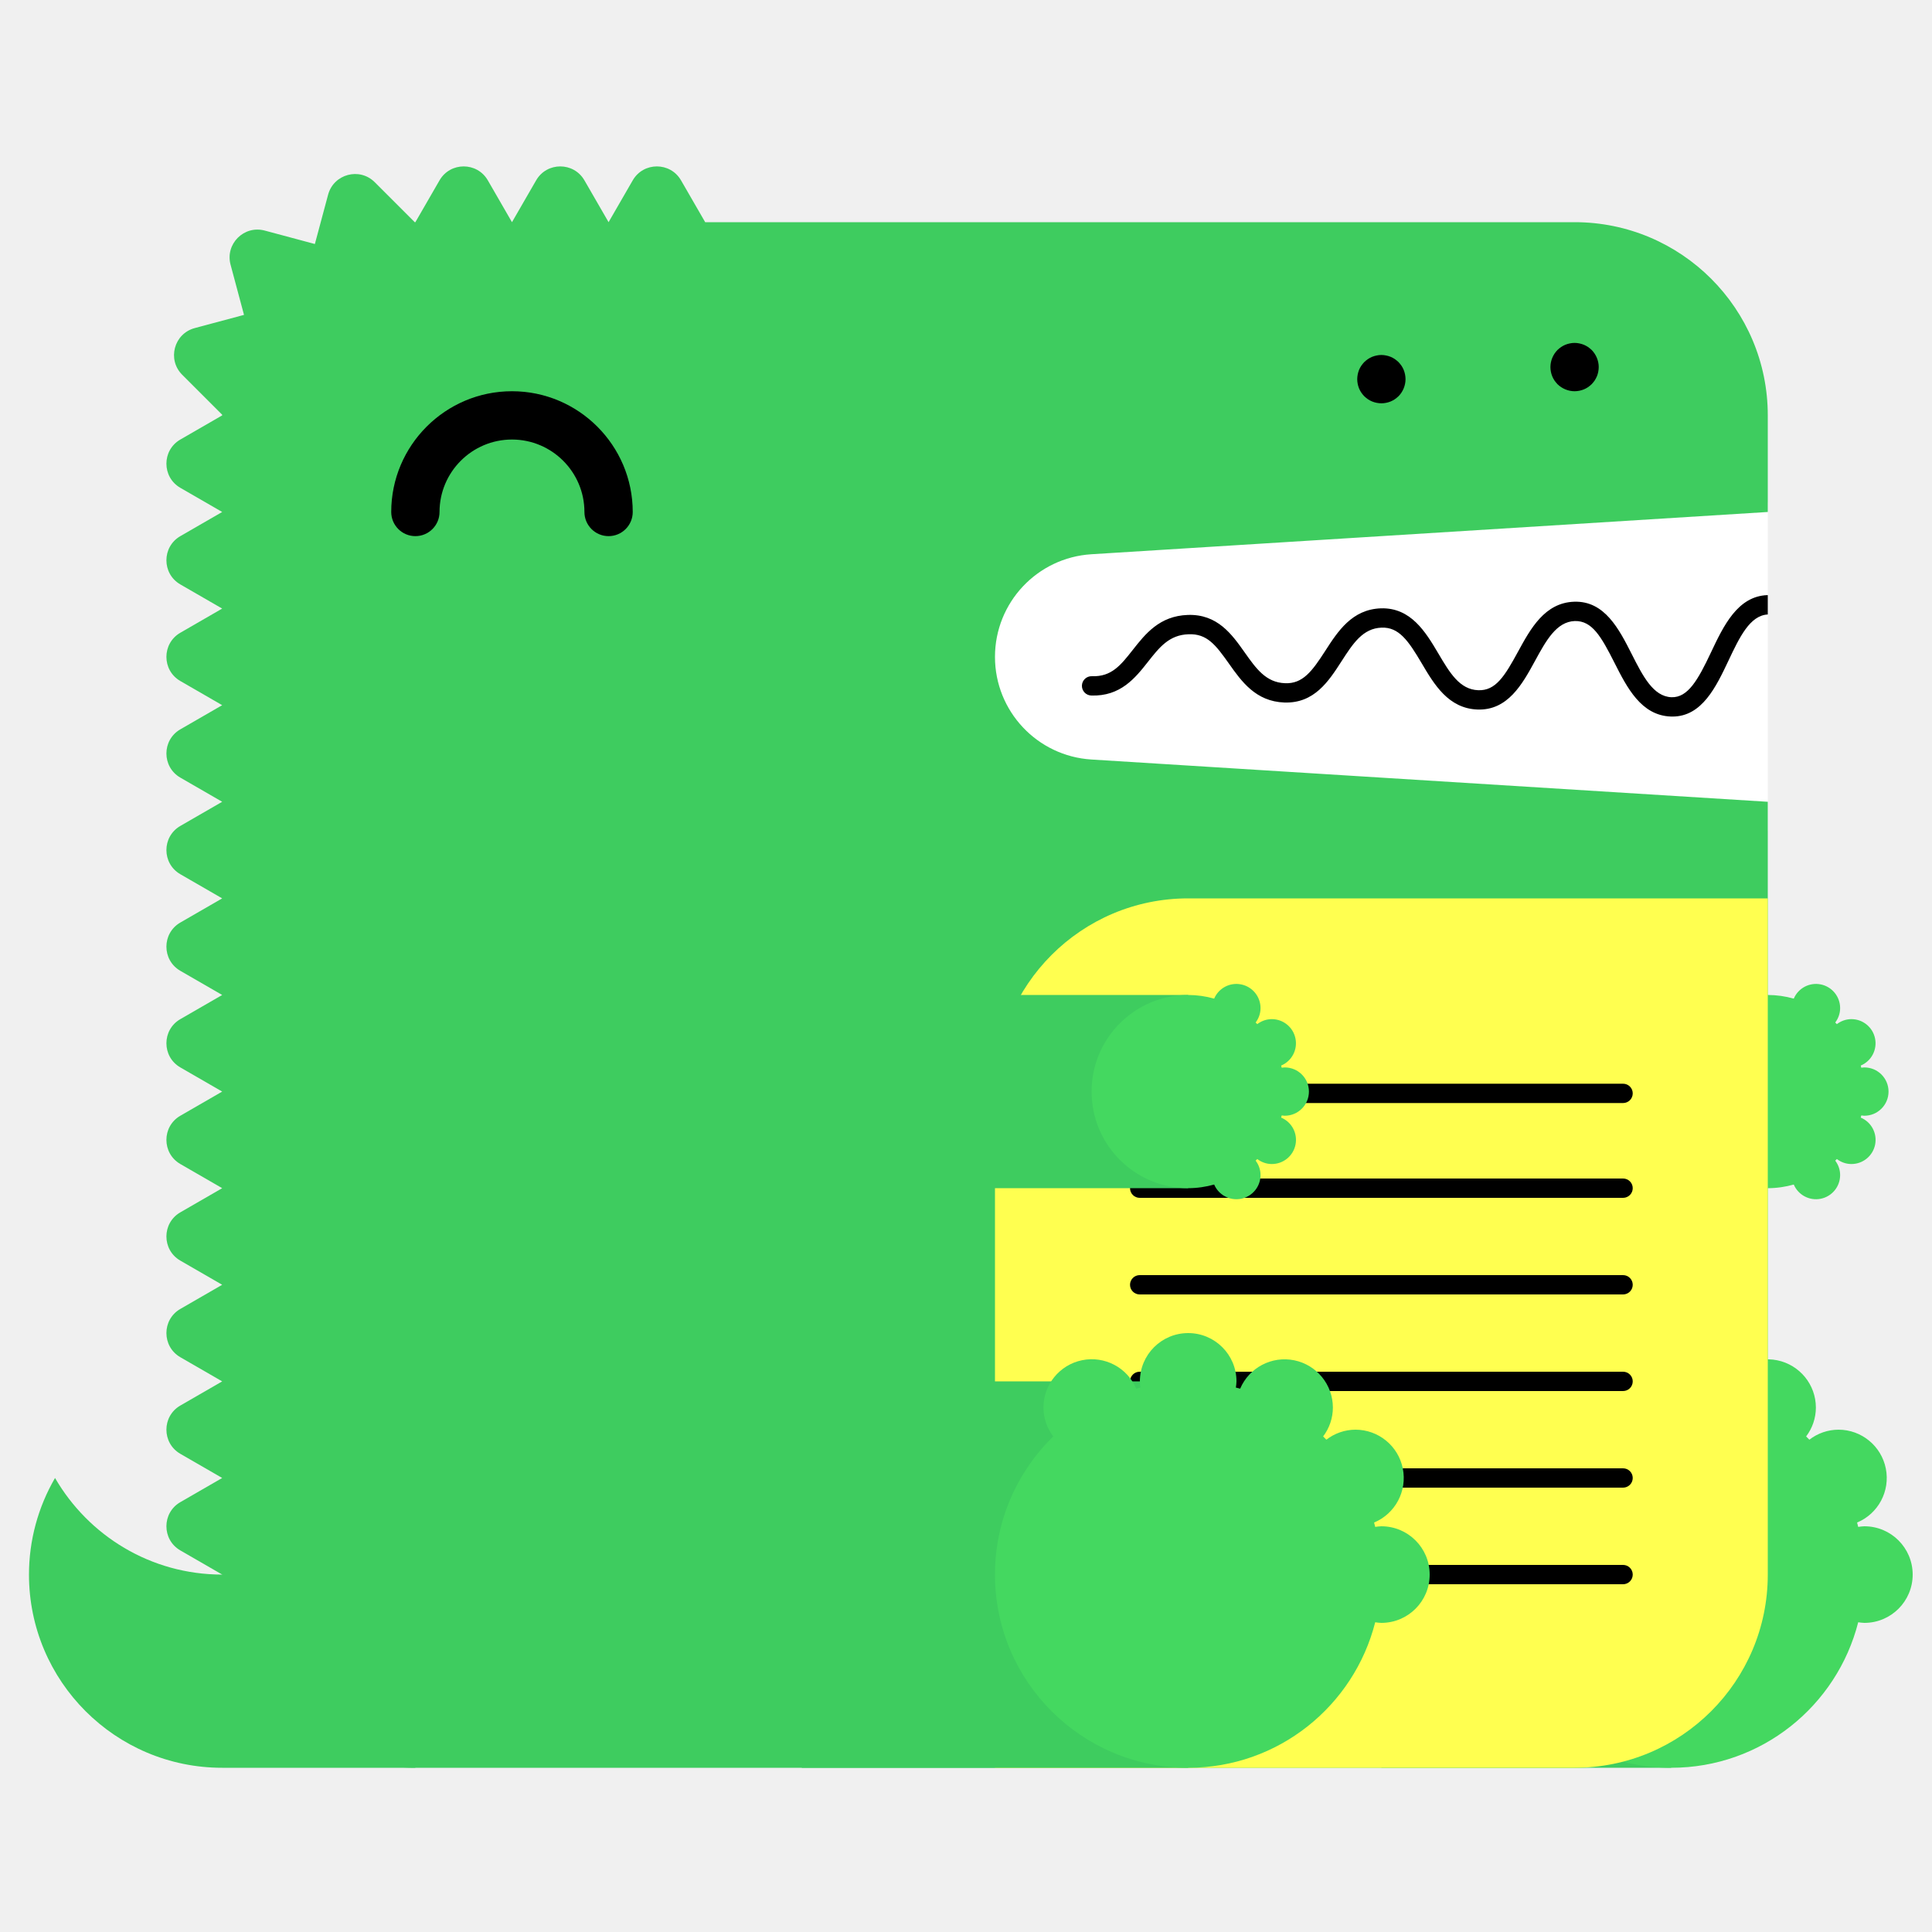
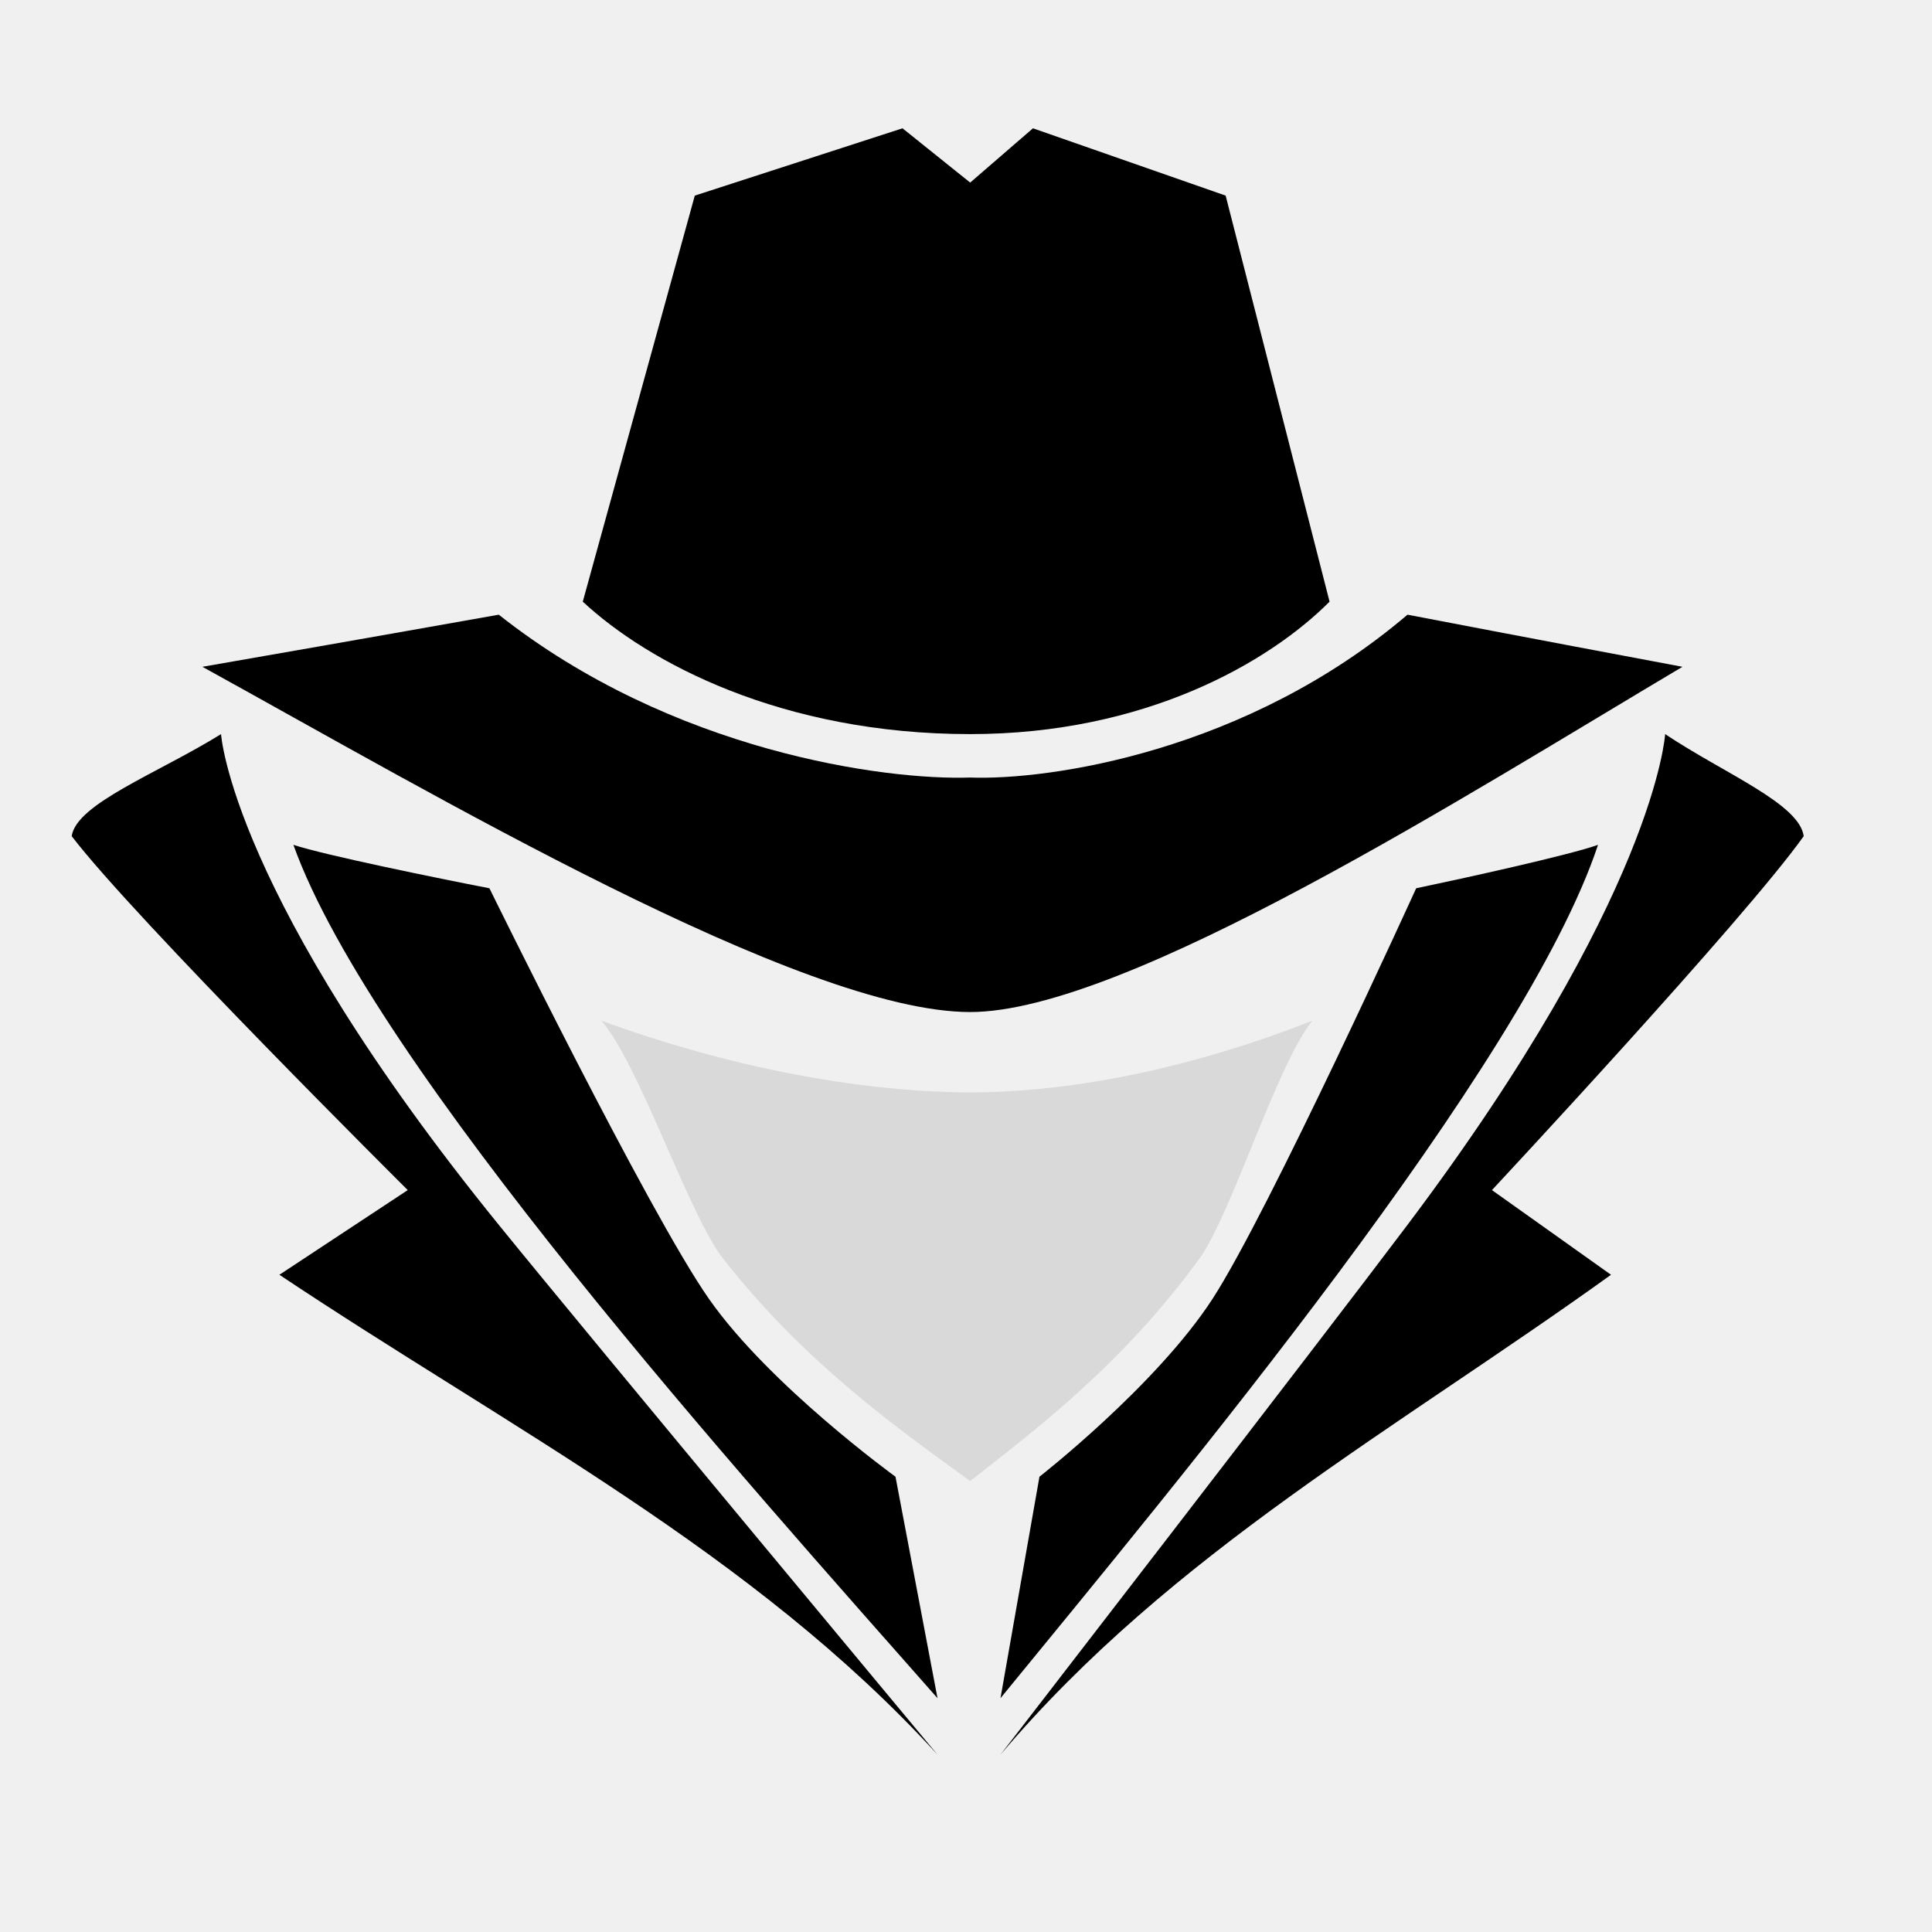
- <svg xmlns="http://www.w3.org/2000/svg" width="200" height="200" viewBox="0 0 200 200">
-   <g fill="none" fill-rule="evenodd">
-     <path fill="#FFF" d="M99 52h84v34H99z" />
-     <path d="M23 163c-7.398 0-13.843-4.027-17.303-10A19.886 19.886 0 0 0 3 163c0 11.046 8.954 20 20 20h20v-20H23z" fill="#3ECC5F" />
-     <path d="M112.98 57.376L183 53V43c0-11.046-8.954-20-20-20H73l-2.5-4.33c-1.112-1.925-3.889-1.925-5 0L63 23l-2.5-4.33c-1.111-1.925-3.889-1.925-5 0L53 23l-2.5-4.33c-1.111-1.925-3.889-1.925-5 0L43 23c-.022 0-.042.003-.065.003l-4.142-4.141c-1.57-1.571-4.252-.853-4.828 1.294l-1.369 5.104-5.192-1.392c-2.148-.575-4.111 1.389-3.535 3.536l1.39 5.193-5.102 1.367c-2.148.576-2.867 3.259-1.296 4.83l4.142 4.142c0 .021-.003.042-.003.064l-4.33 2.5c-1.925 1.111-1.925 3.889 0 5L23 53l-4.33 2.5c-1.925 1.111-1.925 3.889 0 5L23 63l-4.33 2.5c-1.925 1.111-1.925 3.889 0 5L23 73l-4.33 2.5c-1.925 1.111-1.925 3.889 0 5L23 83l-4.33 2.5c-1.925 1.111-1.925 3.889 0 5L23 93l-4.33 2.5c-1.925 1.111-1.925 3.889 0 5L23 103l-4.33 2.5c-1.925 1.111-1.925 3.889 0 5L23 113l-4.33 2.5c-1.925 1.111-1.925 3.889 0 5L23 123l-4.33 2.5c-1.925 1.111-1.925 3.889 0 5L23 133l-4.33 2.5c-1.925 1.111-1.925 3.889 0 5L23 143l-4.33 2.5c-1.925 1.111-1.925 3.889 0 5L23 153l-4.33 2.5c-1.925 1.111-1.925 3.889 0 5L23 163c0 11.046 8.954 20 20 20h120c11.046 0 20-8.954 20-20V83l-70.02-4.376A10.645 10.645 0 0 1 103 68c0-5.621 4.37-10.273 9.98-10.624" fill="#3ECC5F" />
-     <path fill="#3ECC5F" d="M143 183h30v-40h-30z" />
-     <path d="M193 158c-.219 0-.428.037-.639.064-.038-.15-.074-.301-.116-.451A5 5 0 0 0 190.32 148a4.96 4.96 0 0 0-3.016 1.036 26.531 26.531 0 0 0-.335-.336 4.955 4.955 0 0 0 1.011-2.987 5 5 0 0 0-9.599-1.959c-.148-.042-.297-.077-.445-.115.027-.211.064-.42.064-.639a5 5 0 0 0-5-5 5 5 0 0 0-5 5c0 .219.037.428.064.639-.148.038-.297.073-.445.115a4.998 4.998 0 0 0-9.599 1.959c0 1.125.384 2.151 1.011 2.987-3.717 3.632-6.031 8.693-6.031 14.3 0 11.046 8.954 20 20 20 9.339 0 17.16-6.41 19.361-15.064.211.027.42.064.639.064a5 5 0 0 0 5-5 5 5 0 0 0-5-5" fill="#44D860" />
-     <path fill="#3ECC5F" d="M153 123h30v-20h-30z" />
-     <path d="M193 115.5a2.5 2.5 0 1 0 0-5c-.109 0-.214.019-.319.032-.02-.075-.037-.15-.058-.225a2.501 2.501 0 0 0-.963-4.807c-.569 0-1.088.197-1.508.518a6.653 6.653 0 0 0-.168-.168c.314-.417.506-.931.506-1.494a2.5 2.5 0 0 0-4.8-.979A9.987 9.987 0 0 0 183 103c-5.522 0-10 4.478-10 10s4.478 10 10 10c.934 0 1.833-.138 2.69-.377a2.5 2.5 0 0 0 4.8-.979c0-.563-.192-1.077-.506-1.494.057-.055.113-.111.168-.168.42.321.939.518 1.508.518a2.5 2.5 0 0 0 .963-4.807c.021-.074.038-.15.058-.225.105.013.21.032.319.032" fill="#44D860" />
-     <path d="M63 55.5a2.5 2.5 0 0 1-2.5-2.5c0-4.136-3.364-7.5-7.5-7.5s-7.5 3.364-7.5 7.5a2.5 2.5 0 1 1-5 0c0-6.893 5.607-12.5 12.5-12.5S65.5 46.107 65.5 53a2.5 2.5 0 0 1-2.5 2.5" fill="#000" />
-     <path d="M103 183h60c11.046 0 20-8.954 20-20V93h-60c-11.046 0-20 8.954-20 20v70z" fill="#FFFF50" />
-     <path d="M168.02 124h-50.04a1 1 0 1 1 0-2h50.04a1 1 0 1 1 0 2m0 20h-50.04a1 1 0 1 1 0-2h50.04a1 1 0 1 1 0 2m0 20h-50.04a1 1 0 1 1 0-2h50.04a1 1 0 1 1 0 2m0-49.814h-50.04a1 1 0 1 1 0-2h50.04a1 1 0 1 1 0 2m0 19.814h-50.04a1 1 0 1 1 0-2h50.04a1 1 0 1 1 0 2m0 20h-50.04a1 1 0 1 1 0-2h50.04a1 1 0 1 1 0 2M183 61.611c-.012 0-.022-.006-.034-.005-3.09.105-4.552 3.196-5.842 5.923-1.346 2.85-2.387 4.703-4.093 4.647-1.889-.068-2.969-2.202-4.113-4.46-1.314-2.594-2.814-5.536-5.963-5.426-3.046.104-4.513 2.794-5.807 5.167-1.377 2.528-2.314 4.065-4.121 3.994-1.927-.07-2.951-1.805-4.136-3.813-1.321-2.236-2.848-4.75-5.936-4.664-2.994.103-4.465 2.385-5.763 4.4-1.373 2.13-2.335 3.428-4.165 3.351-1.973-.07-2.992-1.51-4.171-3.177-1.324-1.873-2.816-3.993-5.895-3.89-2.928.1-4.399 1.97-5.696 3.618-1.232 1.564-2.194 2.802-4.229 2.724a1 1 0 0 0-.072 2c3.017.101 4.545-1.8 5.872-3.487 1.177-1.496 2.193-2.787 4.193-2.855 1.926-.082 2.829 1.115 4.195 3.045 1.297 1.834 2.769 3.914 5.731 4.021 3.103.104 4.596-2.215 5.918-4.267 1.182-1.834 2.202-3.417 4.15-3.484 1.793-.067 2.769 1.35 4.145 3.681 1.297 2.197 2.766 4.686 5.787 4.796 3.125.108 4.634-2.62 5.949-5.035 1.139-2.088 2.214-4.06 4.119-4.126 1.793-.042 2.728 1.595 4.111 4.33 1.292 2.553 2.757 5.445 5.825 5.556l.169.003c3.064 0 4.518-3.075 5.805-5.794 1.139-2.41 2.217-4.68 4.067-4.773v-2z" fill="#000" />
-     <path fill="#3ECC5F" d="M83 183h40v-40H83z" />
-     <path d="M143 158c-.219 0-.428.037-.639.064-.038-.15-.074-.301-.116-.451A5 5 0 0 0 140.32 148a4.96 4.96 0 0 0-3.016 1.036 26.531 26.531 0 0 0-.335-.336 4.955 4.955 0 0 0 1.011-2.987 5 5 0 0 0-9.599-1.959c-.148-.042-.297-.077-.445-.115.027-.211.064-.42.064-.639a5 5 0 0 0-5-5 5 5 0 0 0-5 5c0 .219.037.428.064.639-.148.038-.297.073-.445.115a4.998 4.998 0 0 0-9.599 1.959c0 1.125.384 2.151 1.011 2.987-3.717 3.632-6.031 8.693-6.031 14.3 0 11.046 8.954 20 20 20 9.339 0 17.16-6.41 19.361-15.064.211.027.42.064.639.064a5 5 0 0 0 5-5 5 5 0 0 0-5-5" fill="#44D860" />
-     <path fill="#3ECC5F" d="M83 123h40v-20H83z" />
-     <path d="M133 115.5a2.5 2.5 0 1 0 0-5c-.109 0-.214.019-.319.032-.02-.075-.037-.15-.058-.225a2.501 2.501 0 0 0-.963-4.807c-.569 0-1.088.197-1.508.518a6.653 6.653 0 0 0-.168-.168c.314-.417.506-.931.506-1.494a2.5 2.5 0 0 0-4.8-.979A9.987 9.987 0 0 0 123 103c-5.522 0-10 4.478-10 10s4.478 10 10 10c.934 0 1.833-.138 2.69-.377a2.5 2.5 0 0 0 4.8-.979c0-.563-.192-1.077-.506-1.494.057-.055.113-.111.168-.168.42.321.939.518 1.508.518a2.5 2.5 0 0 0 .963-4.807c.021-.074.038-.15.058-.225.105.013.21.032.319.032" fill="#44D860" />
-     <path d="M143 41.75c-.16 0-.33-.02-.49-.05a2.52 2.52 0 0 1-.47-.14c-.15-.06-.29-.14-.431-.23-.13-.09-.259-.2-.38-.31-.109-.12-.219-.24-.309-.38s-.17-.28-.231-.43a2.619 2.619 0 0 1-.189-.96c0-.16.02-.33.05-.49.03-.16.08-.31.139-.47.061-.15.141-.29.231-.43.09-.13.2-.26.309-.38.121-.11.25-.22.38-.31.141-.09.281-.17.431-.23.149-.06.31-.11.47-.14.32-.07.65-.07.98 0 .159.03.32.08.47.14.149.06.29.14.43.23.13.09.259.2.38.31.11.12.22.25.31.38.09.14.17.28.23.43.06.16.11.31.14.47.029.16.05.33.05.49 0 .66-.271 1.31-.73 1.77-.121.11-.25.22-.38.31-.14.09-.281.17-.43.23a2.565 2.565 0 0 1-.96.19m20-1.25c-.66 0-1.3-.27-1.771-.73a3.802 3.802 0 0 1-.309-.38c-.09-.14-.17-.28-.231-.43a2.619 2.619 0 0 1-.189-.96c0-.66.27-1.3.729-1.77.121-.11.25-.22.38-.31.141-.09.281-.17.431-.23.149-.06.31-.11.47-.14.32-.07.66-.07.98 0 .159.03.32.08.47.14.149.06.29.14.43.23.13.09.259.2.38.31.459.47.73 1.11.73 1.77 0 .16-.021.33-.05.49-.03.16-.08.32-.14.47-.07.15-.14.29-.23.43-.09.13-.2.26-.31.38-.121.11-.25.22-.38.31-.14.09-.281.17-.43.23a2.565 2.565 0 0 1-.96.19" fill="#000" />
-   </g>
+ <svg xmlns="http://www.w3.org/2000/svg" width="512" height="512" viewBox="0 0 512 512" fill="none">
+   <path d="M257.106 206.055C277.953 206.822 330.317 199.265 373.004 162.897C404.216 168.882 434.586 174.598 445.87 176.708C389.643 210.083 298.416 268.202 257.106 268.202C212.577 268.202 114.242 210.083 53.634 176.708C65.797 174.598 98.534 168.882 132.178 162.897C178.191 199.265 234.636 206.822 257.106 206.055Z" fill="black" />
+   <path d="M257.106 289.493C270.303 289.493 303.236 287.997 347.759 270.503C338.579 282.012 327.104 319.415 318.498 332.65C297.843 361.422 274.089 379.145 257.106 392.495C238.8 379.145 213.196 361.422 190.931 332.65C181.654 319.415 169.285 282.012 159.39 270.503C207.382 287.997 243.91 289.493 257.106 289.493Z" fill="#D9D9D9" />
+   <path d="M375.299 235.402C388.113 232.717 415.691 226.655 423.494 223.893C403.986 282.587 312.186 392.495 265.139 450.039L275.466 391.344C275.466 391.344 306.449 367.176 321.366 344.159C336.284 321.142 375.299 235.402 375.299 235.402Z" fill="black" />
+   <path d="M441.28 194.546C456.771 204.904 476.853 212.96 478 221.591C462.509 243.458 395.38 315.387 395.38 315.387L426.936 337.829C370.135 378.685 310.465 411.485 265.139 465C265.139 465 350.054 355.092 373.004 324.594C438.823 237.128 441.28 194.546 441.28 194.546Z" fill="black" />
+   <path d="M257.106 48.386L273.745 34L324.809 51.839L352.349 159.445C336.284 175.557 303.465 194.546 257.106 194.546C207.135 194.546 171.759 175.557 154.442 159.445L184.128 51.839L239.171 34L257.106 48.386Z" fill="black" />
+   <path d="M129.704 235.402C115.892 232.717 86.165 226.655 77.754 223.893C98.781 282.587 197.734 392.495 248.448 450.039L237.316 391.344C237.316 391.344 203.919 367.176 187.839 344.159C171.759 321.142 129.704 235.402 129.704 235.402Z" fill="black" />
+   <path d="M58.581 194.546C41.883 204.904 20.237 212.96 19 221.591C35.698 243.458 108.058 315.387 108.058 315.387L74.043 337.829C135.27 378.685 199.59 411.485 248.448 465C248.448 465 156.916 355.092 132.178 324.594C61.23 237.128 58.581 194.546 58.581 194.546Z" fill="black" />
</svg>
